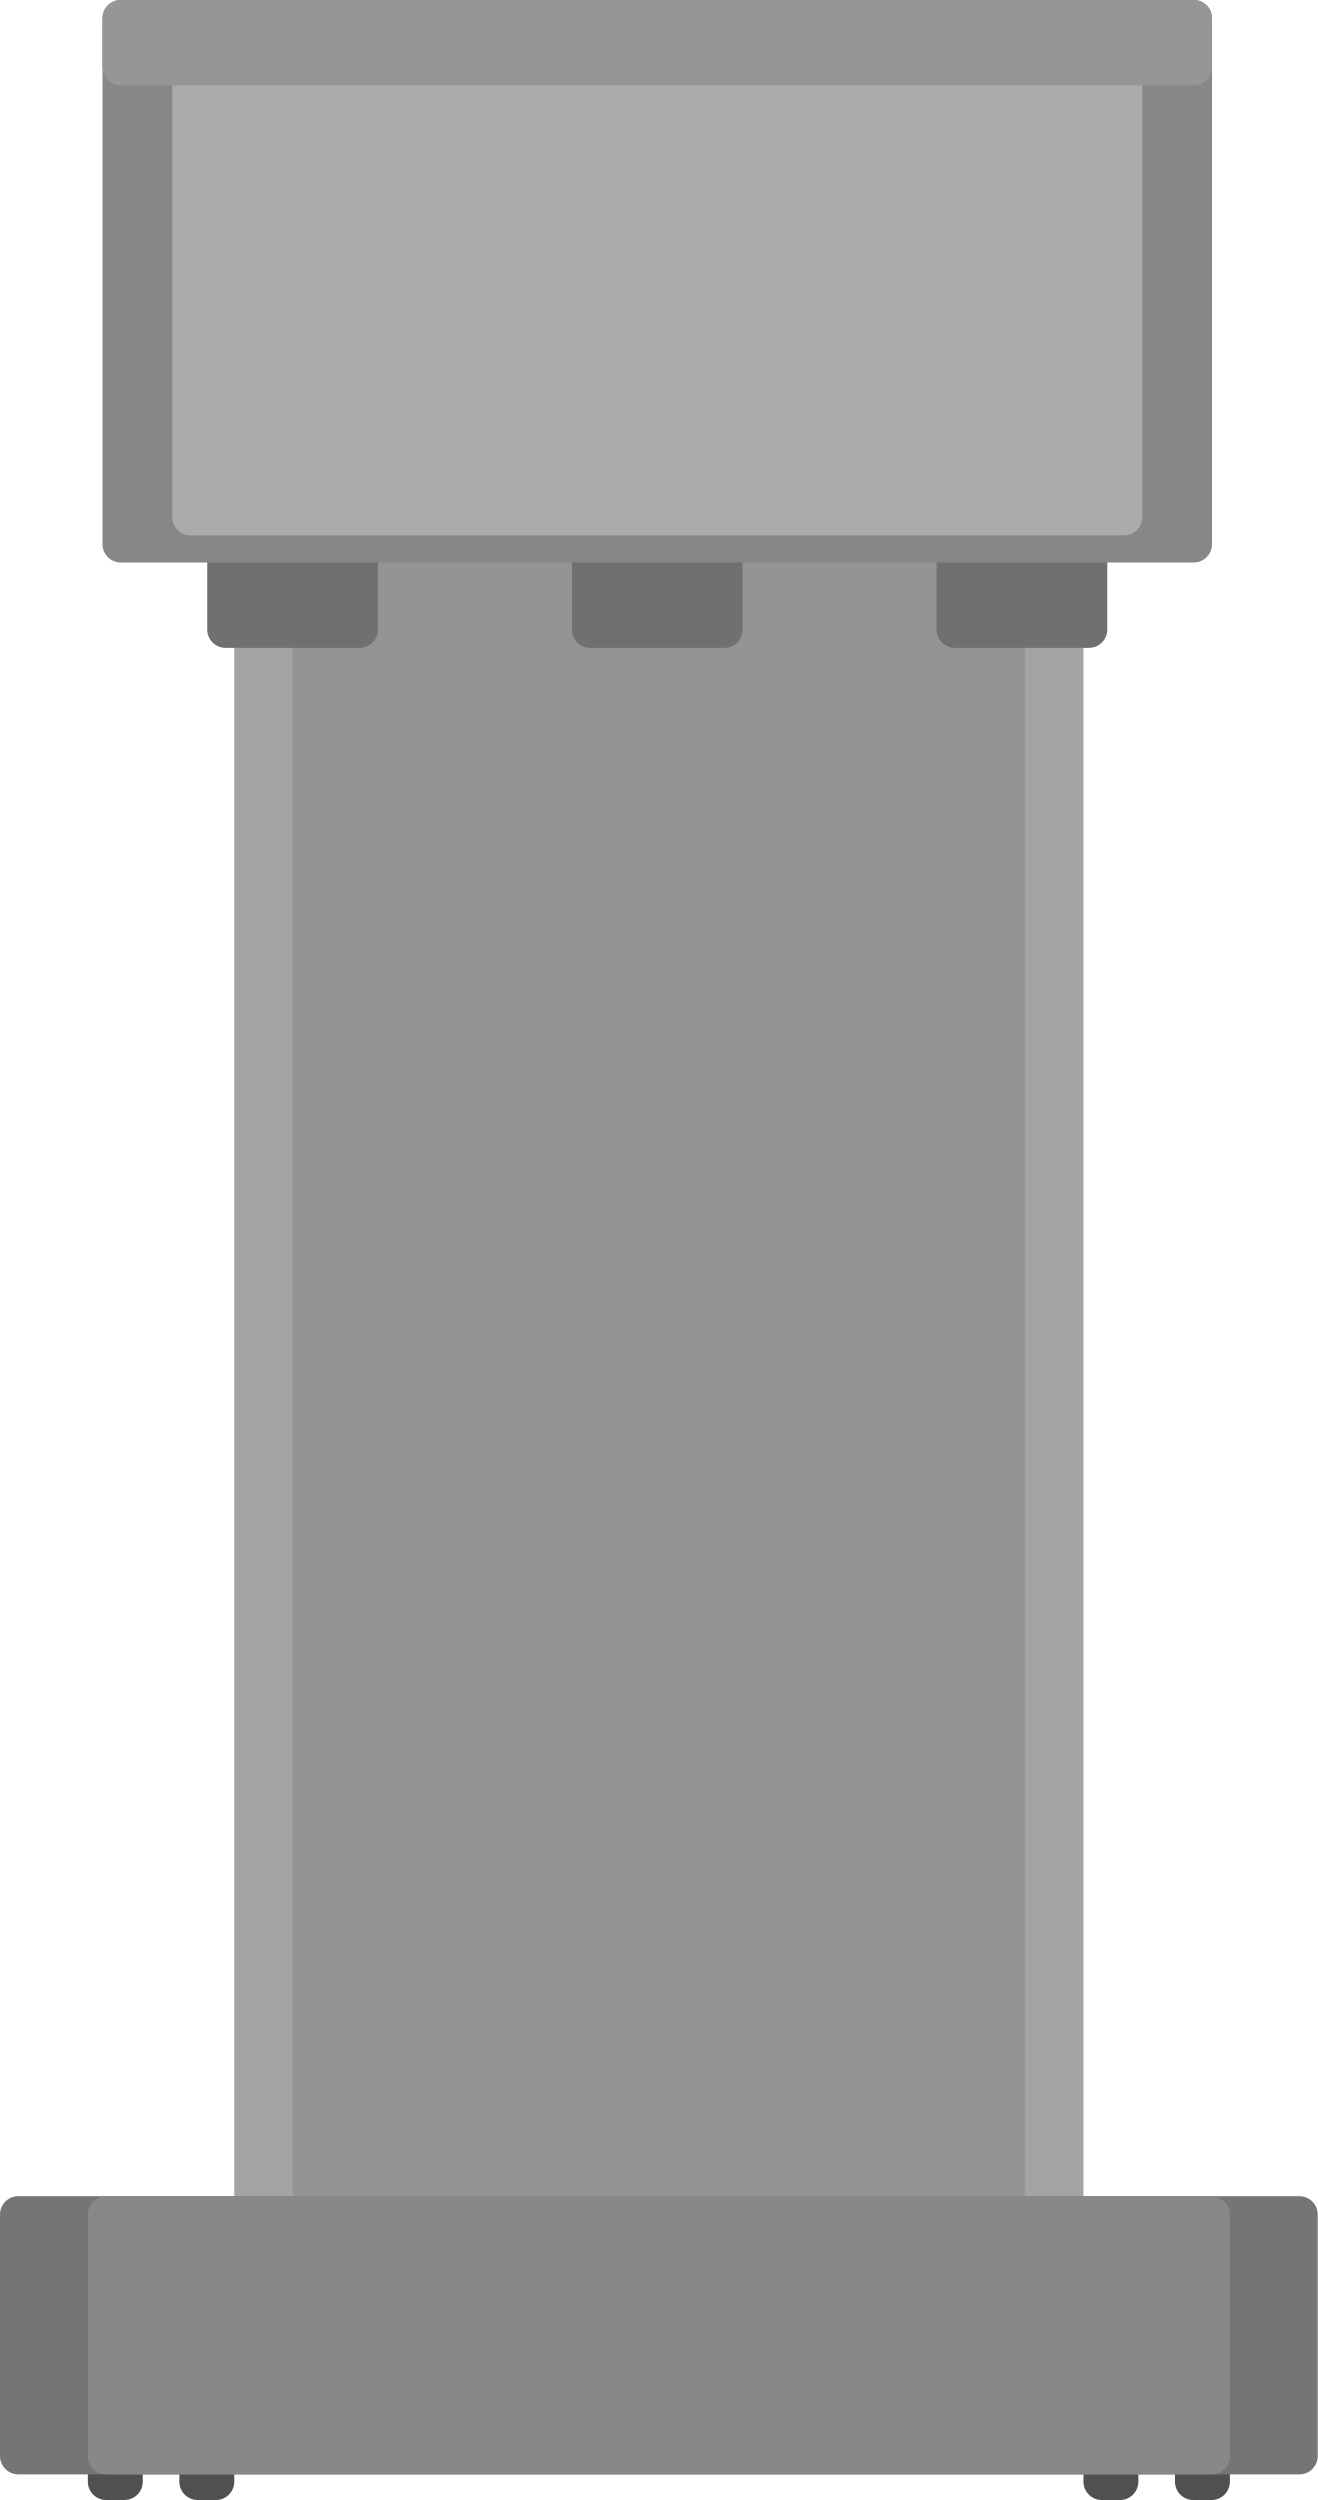
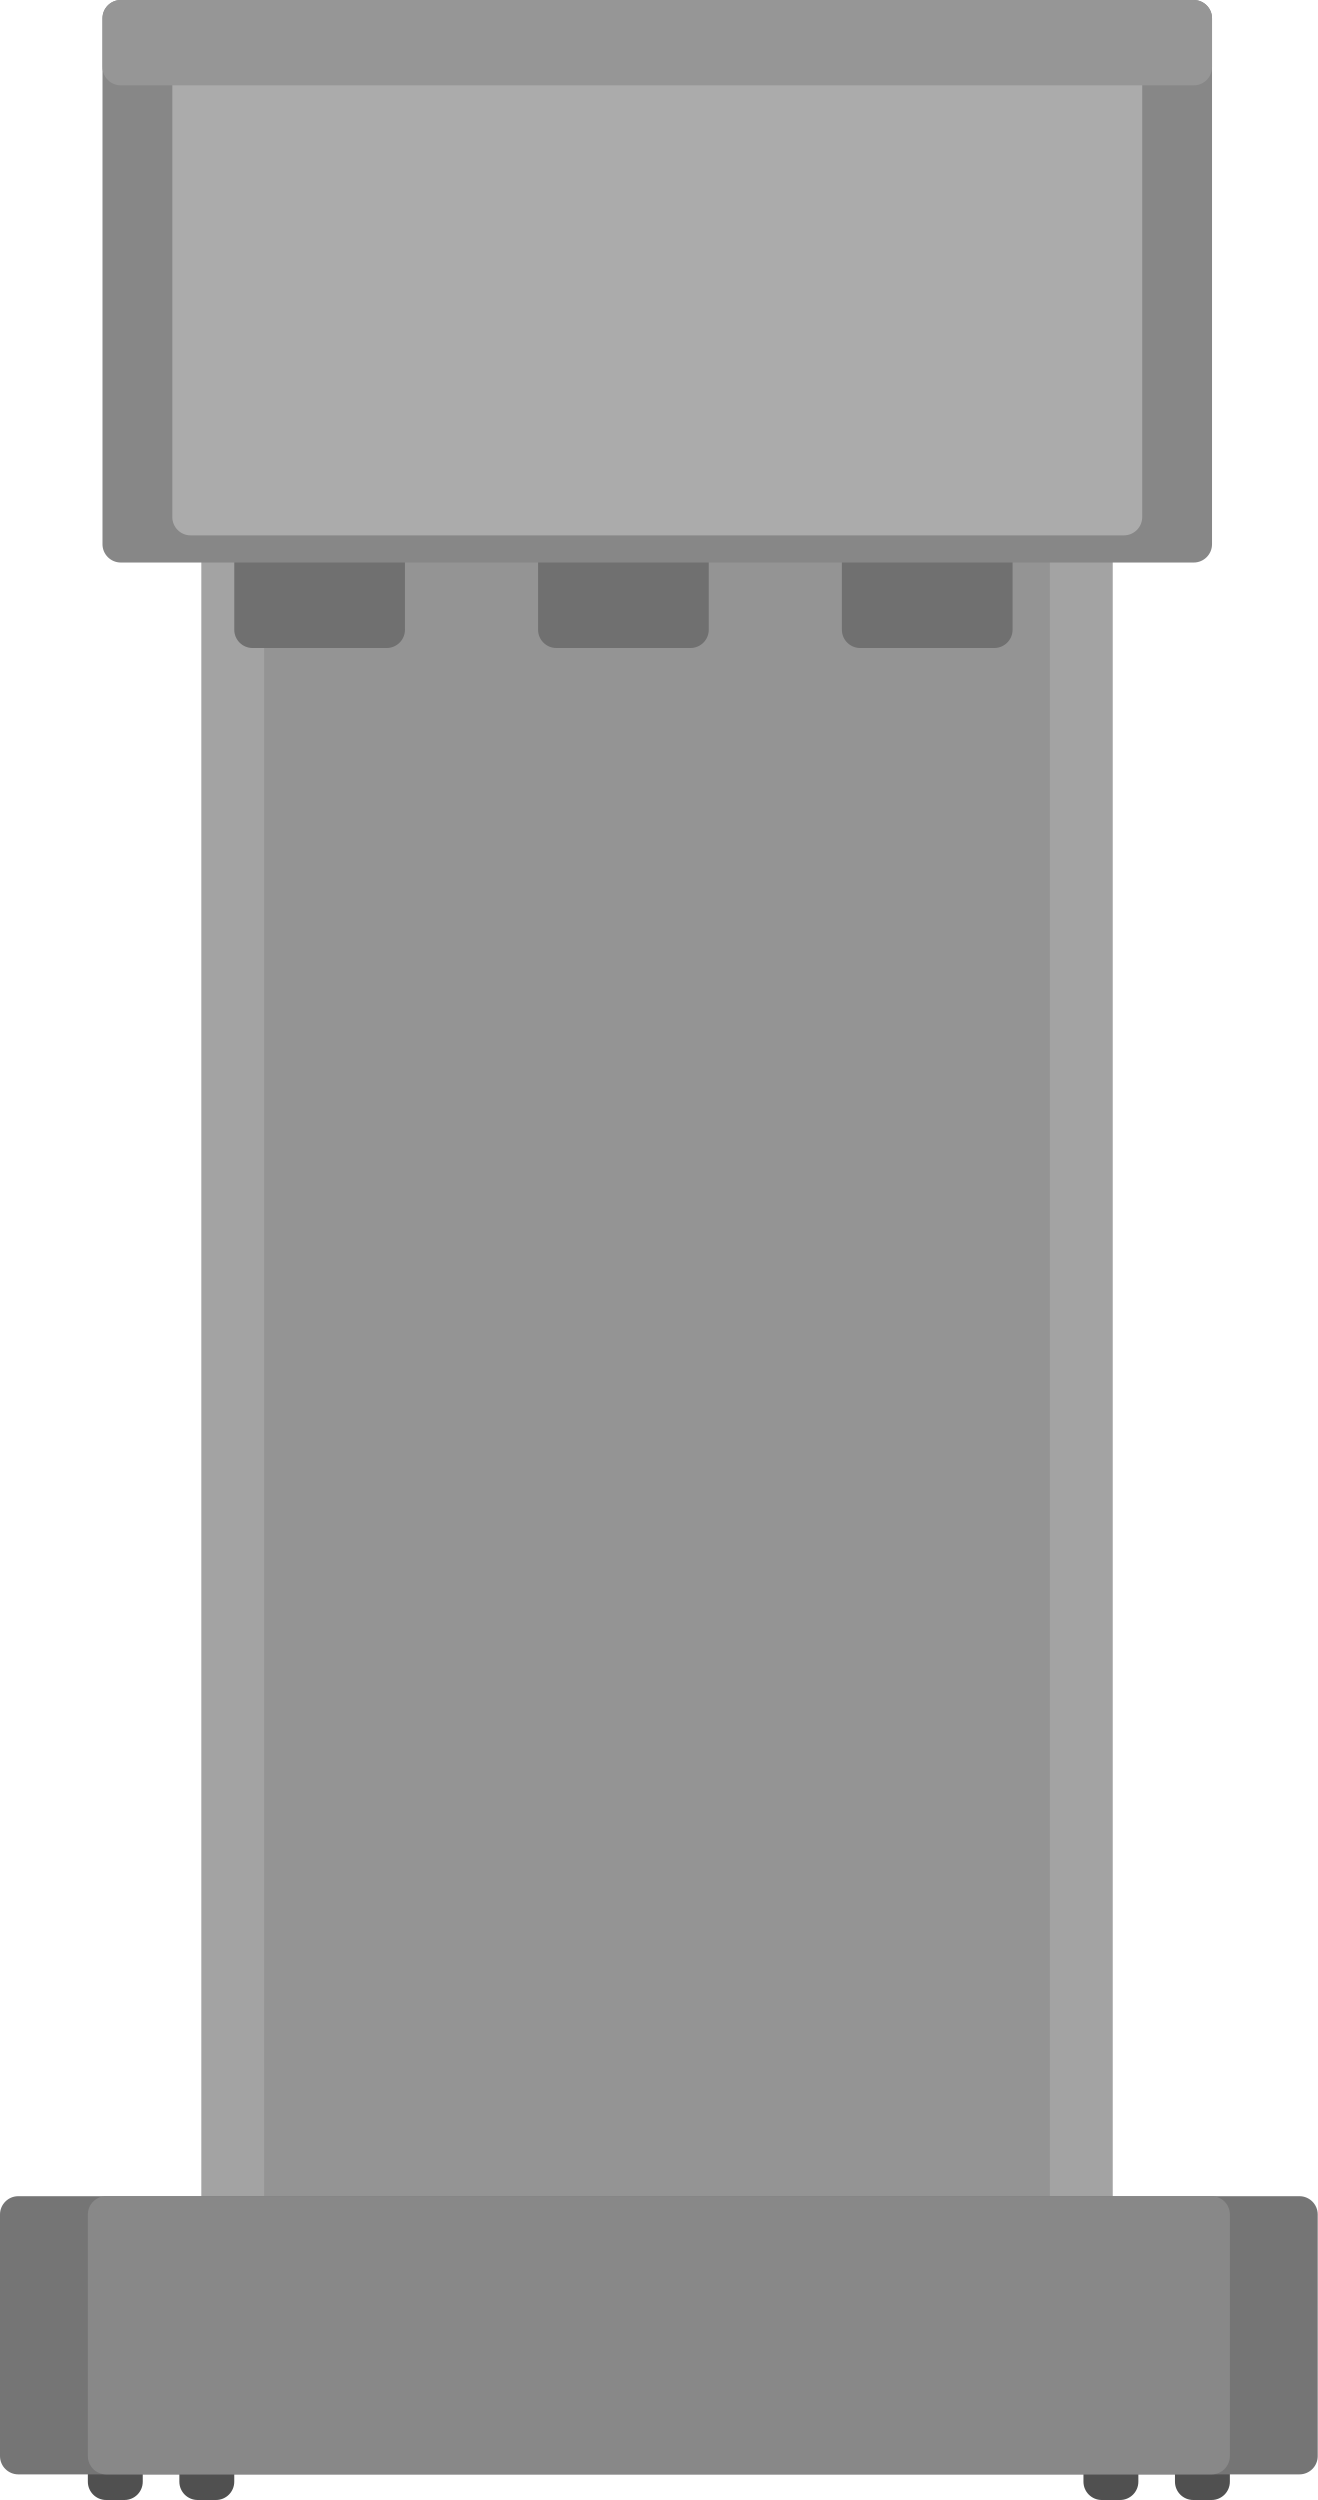
<svg xmlns="http://www.w3.org/2000/svg" width="360" height="683" viewBox="0 0 360 683" fill="none">
-   <rect x="64" y="106" width="232" height="525" rx="5" fill="#A3A3A3" />
-   <rect x="80" y="142.599" width="200" height="471.995" rx="5" fill="#949494" />
+   <rect x="55" y="88" width="249" height="563.47" rx="5" fill="#A3A3A3" />
+   <rect x="72.172" y="127.28" width="214.655" height="506.581" rx="5" fill="#949494" />
  <rect x="24" y="668" width="15" height="15" rx="5" fill="#505050" />
  <rect x="321" y="668" width="15" height="15" rx="5" fill="#505050" />
  <rect x="296" y="668" width="15" height="15" rx="5" fill="#505050" />
  <rect x="49" y="668" width="15" height="15" rx="5" fill="#505050" />
  <rect y="600" width="360" height="76" rx="5" fill="#757575" />
  <rect x="24" y="600" width="312" height="76" rx="5" fill="#888888" />
-   <rect x="56.617" y="140.964" width="46.635" height="36.036" rx="5" fill="#707070" />
-   <rect x="156.245" y="140.964" width="46.635" height="36.036" rx="5" fill="#707070" />
-   <rect x="255.874" y="140.964" width="46.635" height="36.036" rx="5" fill="#707070" />
+   <rect x="64" y="141" width="46.635" height="36.036" rx="5" fill="#707070" />
+   <rect x="147" y="141" width="46.635" height="36.036" rx="5" fill="#707070" />
+   <rect x="230" y="141" width="46.635" height="36.036" rx="5" fill="#707070" />
  <rect x="28" width="303.126" height="153.683" rx="5" fill="#878787" />
  <rect x="47.078" y="16.958" width="264.97" height="129.305" rx="5" fill="#ABABAB" />
  <rect x="28" width="303.126" height="23.317" rx="5" fill="#969696" />
</svg>
